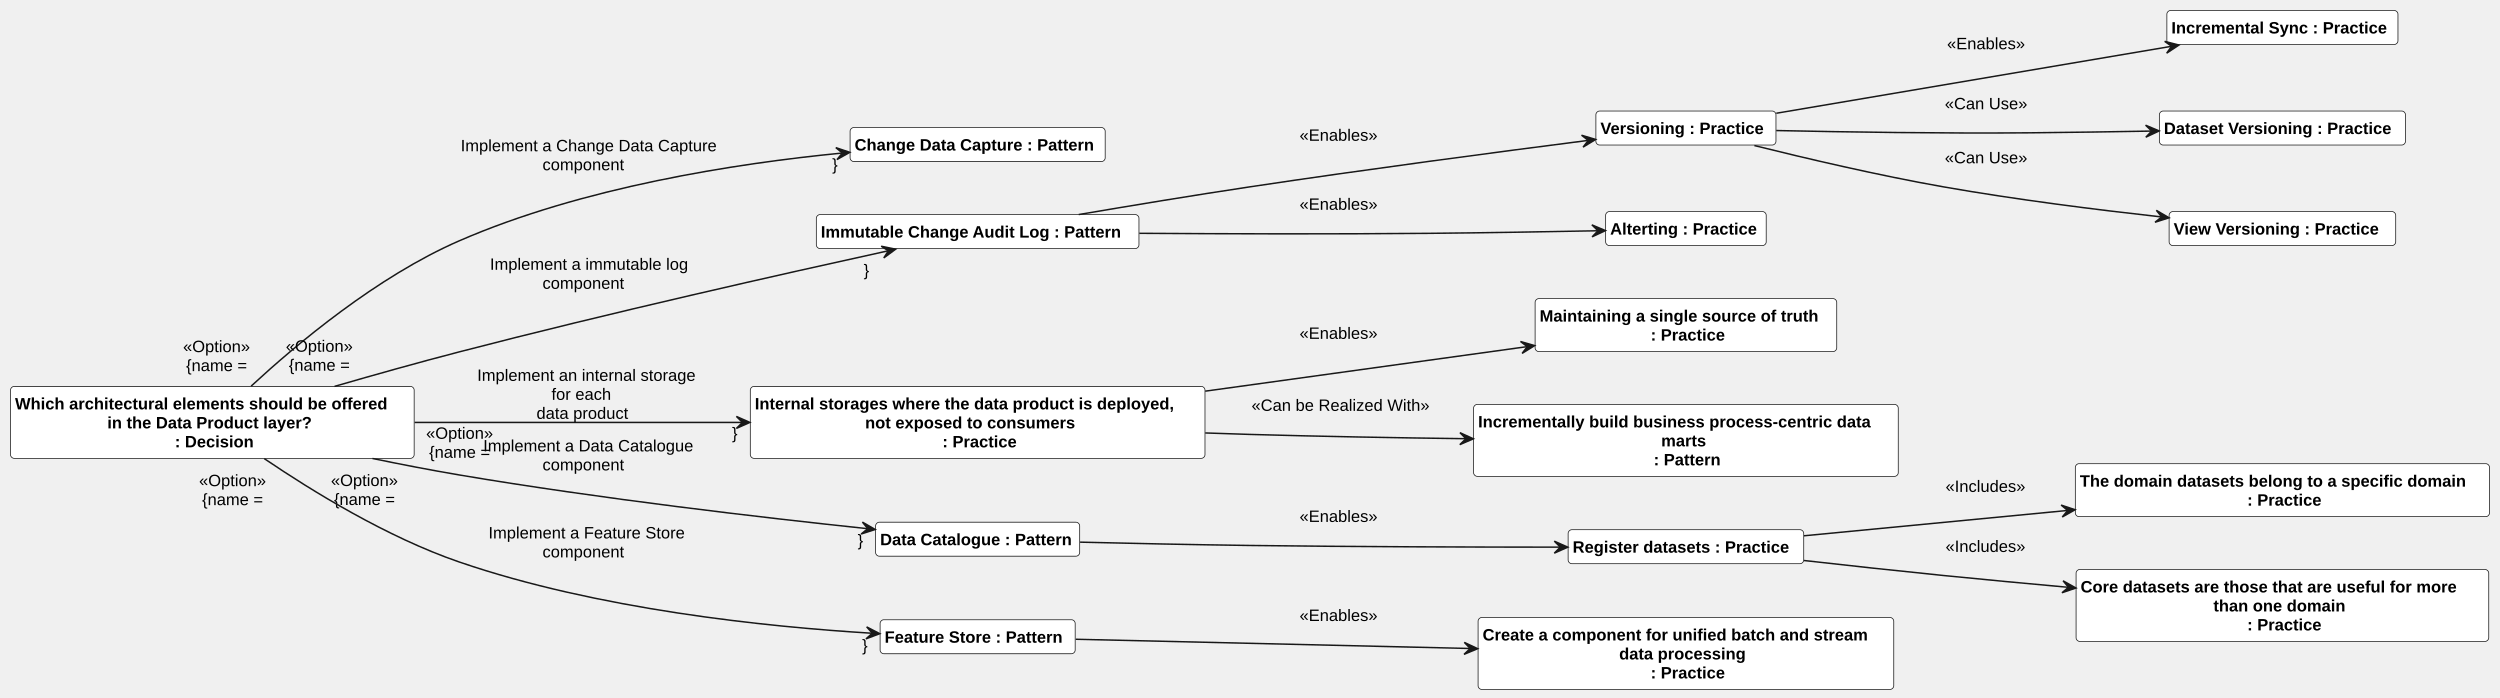
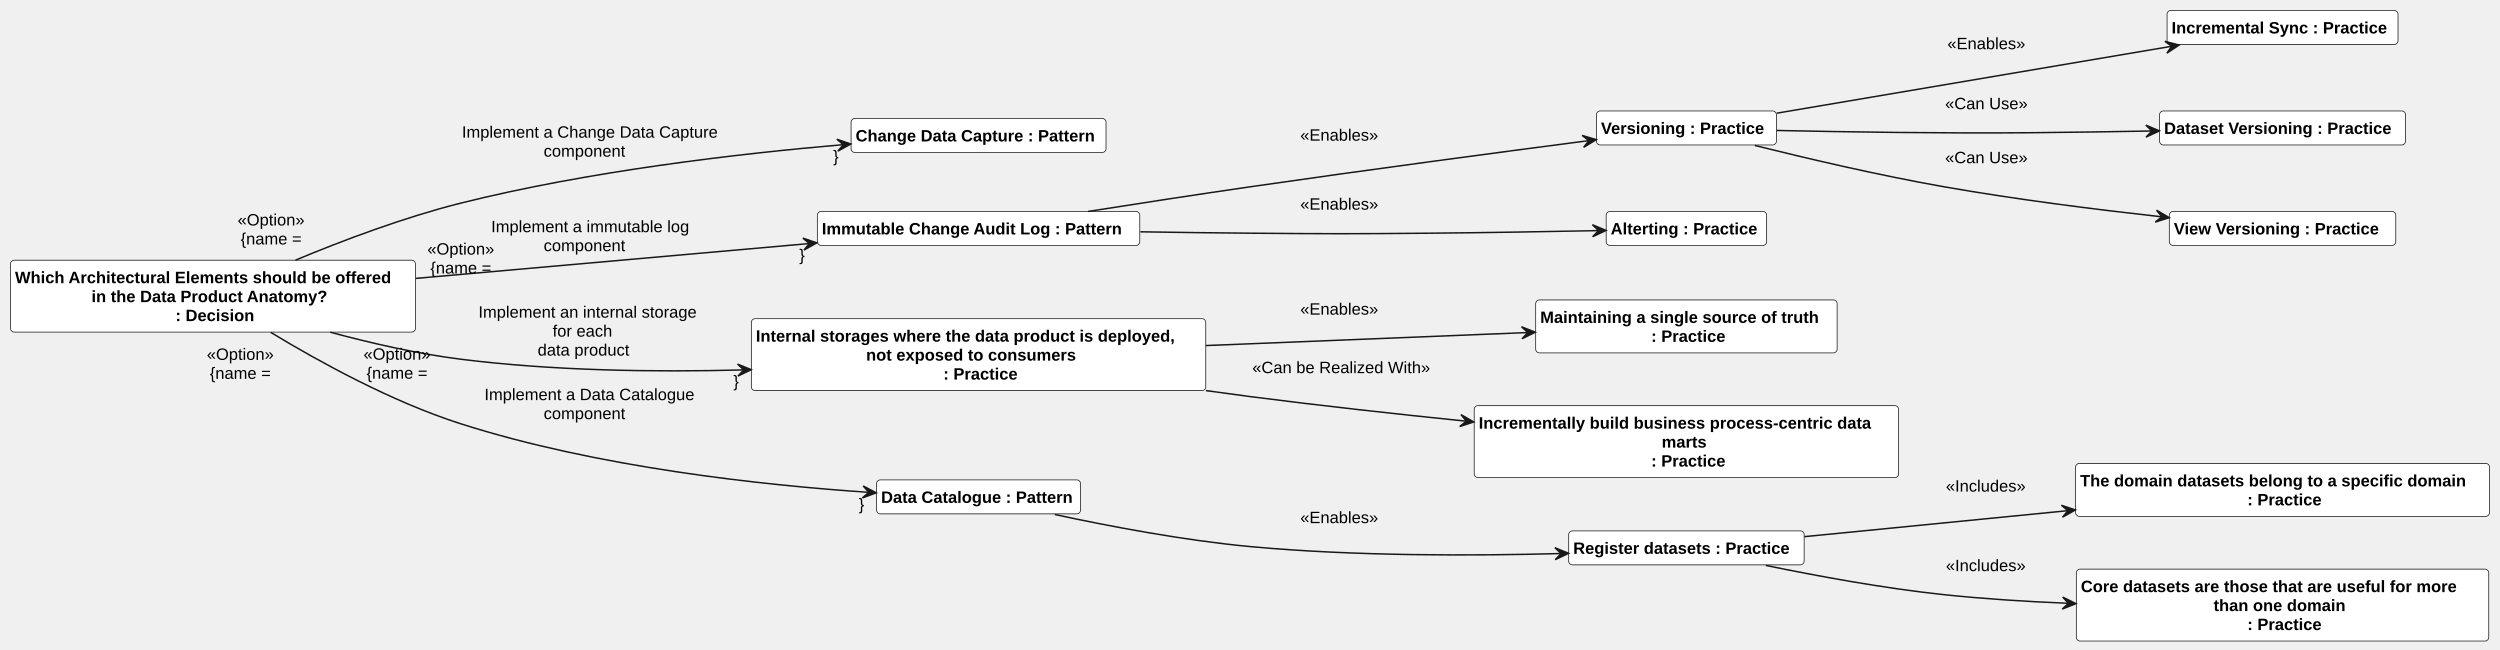
- <svg xmlns="http://www.w3.org/2000/svg" contentStyleType="text/css" height="465px" preserveAspectRatio="none" style="width:1666px;height:465px;background:#FFFFFF;" version="1.1" viewBox="0 0 1666 465" width="1666px" zoomAndPan="magnify">
+ <svg xmlns="http://www.w3.org/2000/svg" contentStyleType="text/css" height="433px" preserveAspectRatio="none" style="width:1667px;height:433px;background:#FFFFFF;" version="1.1" viewBox="0 0 1667 433" width="1667px" zoomAndPan="magnify">
  <defs />
  <g>
-     <g id="elem___1_Which_architectural_elements_should_be_offered_in_the_Data_Product_layer_">
-       <rect codeLine="9" fill="#FFFFFF" height="47.947" id="__1_Which_architectural_elements_should_be_offered_in_the_Data_Product_layer_" rx="2.5" ry="2.5" style="stroke:#181818;stroke-width:0.5;" width="269" x="7" y="257.5" />
-       <text fill="#000000" font-family="Arial" font-size="11" font-weight="bold" lengthAdjust="spacing" textLength="263" x="10" y="272.818">Which architectural elements should be offered</text>
-       <text fill="#000000" font-family="Arial" font-size="11" font-weight="bold" lengthAdjust="spacing" textLength="140" x="71.5" y="285.467">in the Data Product layer?</text>
-       <text fill="#000000" font-family="Arial" font-size="11" font-weight="bold" lengthAdjust="spacing" textLength="53" x="116.5" y="298.116">: Decision</text>
+     <g id="elem___1_Which_Architectural_Elements_should_be_offered_in_the_Data_Product_Anatomy_">
+       <rect codeLine="9" fill="#FFFFFF" height="47.947" id="__1_Which_Architectural_Elements_should_be_offered_in_the_Data_Product_Anatomy_" rx="2.5" ry="2.5" style="stroke:#181818;stroke-width:0.5;" width="270" x="7" y="173.5" />
+       <text fill="#000000" font-family="Arial" font-size="11" font-weight="bold" lengthAdjust="spacing" textLength="264" x="10" y="188.818">Which Architectural Elements should be offered</text>
+       <text fill="#000000" font-family="Arial" font-size="11" font-weight="bold" lengthAdjust="spacing" textLength="162" x="61" y="201.467">in the Data Product Anatomy?</text>
+       <text fill="#000000" font-family="Arial" font-size="11" font-weight="bold" lengthAdjust="spacing" textLength="53" x="117" y="214.116">: Decision</text>
    </g>
    <g id="elem___2_Change_Data_Capture">
-       <rect codeLine="10" fill="#FFFFFF" height="22.649" id="__2_Change_Data_Capture" rx="2.5" ry="2.5" style="stroke:#181818;stroke-width:0.5;" width="170" x="566.5" y="85" />
-       <text fill="#000000" font-family="Arial" font-size="11" font-weight="bold" lengthAdjust="spacing" textLength="164" x="569.5" y="100.318">Change Data Capture : Pattern</text>
+       <rect codeLine="10" fill="#FFFFFF" height="22.649" id="__2_Change_Data_Capture" rx="2.5" ry="2.5" style="stroke:#181818;stroke-width:0.5;" width="170" x="567.5" y="79" />
+       <text fill="#000000" font-family="Arial" font-size="11" font-weight="bold" lengthAdjust="spacing" textLength="164" x="570.5" y="94.318">Change Data Capture : Pattern</text>
    </g>
    <g id="elem___3_Immutable_Change_Audit_Log">
-       <rect codeLine="11" fill="#FFFFFF" height="22.649" id="__3_Immutable_Change_Audit_Log" rx="2.5" ry="2.5" style="stroke:#181818;stroke-width:0.5;" width="215" x="544" y="143" />
-       <text fill="#000000" font-family="Arial" font-size="11" font-weight="bold" lengthAdjust="spacing" textLength="209" x="547" y="158.318">Immutable Change Audit Log : Pattern</text>
+       <rect codeLine="11" fill="#FFFFFF" height="22.649" id="__3_Immutable_Change_Audit_Log" rx="2.5" ry="2.5" style="stroke:#181818;stroke-width:0.5;" width="215" x="545" y="141" />
+       <text fill="#000000" font-family="Arial" font-size="11" font-weight="bold" lengthAdjust="spacing" textLength="209" x="548" y="156.318">Immutable Change Audit Log : Pattern</text>
    </g>
    <g id="elem___4_Versioning">
-       <rect codeLine="12" fill="#FFFFFF" height="22.649" id="__4_Versioning" rx="2.5" ry="2.5" style="stroke:#181818;stroke-width:0.5;" width="120" x="1063.5" y="74" />
-       <text fill="#000000" font-family="Arial" font-size="11" font-weight="bold" lengthAdjust="spacing" textLength="114" x="1066.5" y="89.318">Versioning : Practice</text>
+       <rect codeLine="12" fill="#FFFFFF" height="22.649" id="__4_Versioning" rx="2.5" ry="2.5" style="stroke:#181818;stroke-width:0.5;" width="120" x="1064.5" y="74" />
+       <text fill="#000000" font-family="Arial" font-size="11" font-weight="bold" lengthAdjust="spacing" textLength="114" x="1067.5" y="89.318">Versioning : Practice</text>
    </g>
    <g id="elem___5_Incremental_Sync">
-       <rect codeLine="13" fill="#FFFFFF" height="22.649" id="__5_Incremental_Sync" rx="2.5" ry="2.5" style="stroke:#181818;stroke-width:0.5;" width="154" x="1444" y="7" />
-       <text fill="#000000" font-family="Arial" font-size="11" font-weight="bold" lengthAdjust="spacing" textLength="148" x="1447" y="22.318">Incremental Sync : Practice</text>
+       <rect codeLine="13" fill="#FFFFFF" height="22.649" id="__5_Incremental_Sync" rx="2.5" ry="2.5" style="stroke:#181818;stroke-width:0.5;" width="154" x="1445" y="7" />
+       <text fill="#000000" font-family="Arial" font-size="11" font-weight="bold" lengthAdjust="spacing" textLength="148" x="1448" y="22.318">Incremental Sync : Practice</text>
    </g>
    <g id="elem___6_Dataset_Versioning">
-       <rect codeLine="14" fill="#FFFFFF" height="22.649" id="__6_Dataset_Versioning" rx="2.5" ry="2.5" style="stroke:#181818;stroke-width:0.5;" width="164" x="1439" y="74" />
-       <text fill="#000000" font-family="Arial" font-size="11" font-weight="bold" lengthAdjust="spacing" textLength="158" x="1442" y="89.318">Dataset Versioning : Practice</text>
+       <rect codeLine="14" fill="#FFFFFF" height="22.649" id="__6_Dataset_Versioning" rx="2.5" ry="2.5" style="stroke:#181818;stroke-width:0.5;" width="164" x="1440" y="74" />
+       <text fill="#000000" font-family="Arial" font-size="11" font-weight="bold" lengthAdjust="spacing" textLength="158" x="1443" y="89.318">Dataset Versioning : Practice</text>
    </g>
    <g id="elem___7_View_Versioning">
-       <rect codeLine="15" fill="#FFFFFF" height="22.649" id="__7_View_Versioning" rx="2.5" ry="2.5" style="stroke:#181818;stroke-width:0.5;" width="151" x="1445.5" y="141" />
-       <text fill="#000000" font-family="Arial" font-size="11" font-weight="bold" lengthAdjust="spacing" textLength="145" x="1448.5" y="156.318">View Versioning : Practice</text>
+       <rect codeLine="15" fill="#FFFFFF" height="22.649" id="__7_View_Versioning" rx="2.5" ry="2.5" style="stroke:#181818;stroke-width:0.5;" width="151" x="1446.5" y="141" />
+       <text fill="#000000" font-family="Arial" font-size="11" font-weight="bold" lengthAdjust="spacing" textLength="145" x="1449.5" y="156.318">View Versioning : Practice</text>
    </g>
    <g id="elem___8_Alterting">
-       <rect codeLine="16" fill="#FFFFFF" height="22.649" id="__8_Alterting" rx="2.5" ry="2.5" style="stroke:#181818;stroke-width:0.5;" width="107" x="1070" y="141" />
-       <text fill="#000000" font-family="Arial" font-size="11" font-weight="bold" lengthAdjust="spacing" textLength="101" x="1073" y="156.318">Alterting : Practice</text>
+       <rect codeLine="16" fill="#FFFFFF" height="22.649" id="__8_Alterting" rx="2.5" ry="2.5" style="stroke:#181818;stroke-width:0.5;" width="107" x="1071" y="141" />
+       <text fill="#000000" font-family="Arial" font-size="11" font-weight="bold" lengthAdjust="spacing" textLength="101" x="1074" y="156.318">Alterting : Practice</text>
    </g>
    <g id="elem___9_Internal_storages_where_the_data_product_is_deployed__not_exposed_to_consumers">
-       <rect codeLine="17" fill="#FFFFFF" height="47.947" id="__9_Internal_storages_where_the_data_product_is_deployed__not_exposed_to_consumers" rx="2.5" ry="2.5" style="stroke:#181818;stroke-width:0.5;" width="303" x="500" y="257.5" />
-       <text fill="#000000" font-family="Arial" font-size="11" font-weight="bold" lengthAdjust="spacing" textLength="297" x="503" y="272.818">Internal storages where the data product is deployed,</text>
-       <text fill="#000000" font-family="Arial" font-size="11" font-weight="bold" lengthAdjust="spacing" textLength="150" x="576.5" y="285.467">not exposed to consumers</text>
-       <text fill="#000000" font-family="Arial" font-size="11" font-weight="bold" lengthAdjust="spacing" textLength="50" x="628" y="298.116">: Practice</text>
+       <rect codeLine="17" fill="#FFFFFF" height="47.947" id="__9_Internal_storages_where_the_data_product_is_deployed__not_exposed_to_consumers" rx="2.5" ry="2.5" style="stroke:#181818;stroke-width:0.5;" width="303" x="501" y="212.5" />
+       <text fill="#000000" font-family="Arial" font-size="11" font-weight="bold" lengthAdjust="spacing" textLength="297" x="504" y="227.818">Internal storages where the data product is deployed,</text>
+       <text fill="#000000" font-family="Arial" font-size="11" font-weight="bold" lengthAdjust="spacing" textLength="150" x="577.5" y="240.467">not exposed to consumers</text>
+       <text fill="#000000" font-family="Arial" font-size="11" font-weight="bold" lengthAdjust="spacing" textLength="50" x="629" y="253.116">: Practice</text>
    </g>
    <g id="elem___10_Maintaining_a_single_source_of_truth">
-       <rect codeLine="18" fill="#FFFFFF" height="35.298" id="__10_Maintaining_a_single_source_of_truth" rx="2.5" ry="2.5" style="stroke:#181818;stroke-width:0.5;" width="201" x="1023" y="199" />
-       <text fill="#000000" font-family="Arial" font-size="11" font-weight="bold" lengthAdjust="spacing" textLength="195" x="1026" y="214.318">Maintaining a single source of truth</text>
-       <text fill="#000000" font-family="Arial" font-size="11" font-weight="bold" lengthAdjust="spacing" textLength="50" x="1100" y="226.967">: Practice</text>
+       <rect codeLine="18" fill="#FFFFFF" height="35.298" id="__10_Maintaining_a_single_source_of_truth" rx="2.5" ry="2.5" style="stroke:#181818;stroke-width:0.5;" width="201" x="1024" y="200" />
+       <text fill="#000000" font-family="Arial" font-size="11" font-weight="bold" lengthAdjust="spacing" textLength="195" x="1027" y="215.318">Maintaining a single source of truth</text>
+       <text fill="#000000" font-family="Arial" font-size="11" font-weight="bold" lengthAdjust="spacing" textLength="50" x="1101" y="227.967">: Practice</text>
    </g>
    <g id="elem___11_Incrementally_build_business_process_centric_data_marts">
-       <rect codeLine="19" fill="#FFFFFF" height="47.947" id="__11_Incrementally_build_business_process_centric_data_marts" rx="2.5" ry="2.5" style="stroke:#181818;stroke-width:0.5;" width="283" x="982" y="269.5" />
-       <text fill="#000000" font-family="Arial" font-size="11" font-weight="bold" lengthAdjust="spacing" textLength="277" x="985" y="284.818">Incrementally build business process-centric data</text>
-       <text fill="#000000" font-family="Arial" font-size="11" font-weight="bold" lengthAdjust="spacing" textLength="33" x="1107" y="297.467">marts</text>
-       <text fill="#000000" font-family="Arial" font-size="11" font-weight="bold" lengthAdjust="spacing" textLength="46" x="1102" y="310.116">: Pattern</text>
+       <rect codeLine="19" fill="#FFFFFF" height="47.947" id="__11_Incrementally_build_business_process_centric_data_marts" rx="2.5" ry="2.5" style="stroke:#181818;stroke-width:0.5;" width="283" x="983" y="270.5" />
+       <text fill="#000000" font-family="Arial" font-size="11" font-weight="bold" lengthAdjust="spacing" textLength="277" x="986" y="285.818">Incrementally build business process-centric data</text>
+       <text fill="#000000" font-family="Arial" font-size="11" font-weight="bold" lengthAdjust="spacing" textLength="33" x="1108" y="298.467">marts</text>
+       <text fill="#000000" font-family="Arial" font-size="11" font-weight="bold" lengthAdjust="spacing" textLength="50" x="1101" y="311.116">: Practice</text>
    </g>
    <g id="elem___12_Data_Catalogue">
-       <rect codeLine="20" fill="#FFFFFF" height="22.649" id="__12_Data_Catalogue" rx="2.5" ry="2.5" style="stroke:#181818;stroke-width:0.5;" width="136" x="583.5" y="348" />
-       <text fill="#000000" font-family="Arial" font-size="11" font-weight="bold" lengthAdjust="spacing" textLength="130" x="586.5" y="363.318">Data Catalogue : Pattern</text>
+       <rect codeLine="20" fill="#FFFFFF" height="22.649" id="__12_Data_Catalogue" rx="2.5" ry="2.5" style="stroke:#181818;stroke-width:0.5;" width="136" x="584.5" y="320" />
+       <text fill="#000000" font-family="Arial" font-size="11" font-weight="bold" lengthAdjust="spacing" textLength="130" x="587.5" y="335.318">Data Catalogue : Pattern</text>
    </g>
    <g id="elem___13_Register_datasets">
-       <rect codeLine="21" fill="#FFFFFF" height="22.649" id="__13_Register_datasets" rx="2.5" ry="2.5" style="stroke:#181818;stroke-width:0.5;" width="157" x="1045" y="353" />
-       <text fill="#000000" font-family="Arial" font-size="11" font-weight="bold" lengthAdjust="spacing" textLength="151" x="1048" y="368.318">Register datasets : Practice</text>
+       <rect codeLine="21" fill="#FFFFFF" height="22.649" id="__13_Register_datasets" rx="2.5" ry="2.5" style="stroke:#181818;stroke-width:0.5;" width="157" x="1046" y="354" />
+       <text fill="#000000" font-family="Arial" font-size="11" font-weight="bold" lengthAdjust="spacing" textLength="151" x="1049" y="369.318">Register datasets : Practice</text>
    </g>
    <g id="elem___14_The_domain_datasets_belong_to_a_specific_domain">
-       <rect codeLine="22" fill="#FFFFFF" height="35.298" id="__14_The_domain_datasets_belong_to_a_specific_domain" rx="2.5" ry="2.5" style="stroke:#181818;stroke-width:0.5;" width="276" x="1383" y="309" />
-       <text fill="#000000" font-family="Arial" font-size="11" font-weight="bold" lengthAdjust="spacing" textLength="270" x="1386" y="324.318">The domain datasets belong to a specific domain</text>
-       <text fill="#000000" font-family="Arial" font-size="11" font-weight="bold" lengthAdjust="spacing" textLength="50" x="1497.5" y="336.967">: Practice</text>
+       <rect codeLine="22" fill="#FFFFFF" height="35.298" id="__14_The_domain_datasets_belong_to_a_specific_domain" rx="2.5" ry="2.5" style="stroke:#181818;stroke-width:0.5;" width="276" x="1384" y="309" />
+       <text fill="#000000" font-family="Arial" font-size="11" font-weight="bold" lengthAdjust="spacing" textLength="270" x="1387" y="324.318">The domain datasets belong to a specific domain</text>
+       <text fill="#000000" font-family="Arial" font-size="11" font-weight="bold" lengthAdjust="spacing" textLength="50" x="1498.5" y="336.967">: Practice</text>
    </g>
    <g id="elem___15_Core_datasets_are_those_that_are_useful_for_more_than_one_domain">
-       <rect codeLine="23" fill="#FFFFFF" height="47.947" id="__15_Core_datasets_are_those_that_are_useful_for_more_than_one_domain" rx="2.5" ry="2.5" style="stroke:#181818;stroke-width:0.5;" width="275" x="1383.5" y="379.5" />
-       <text fill="#000000" font-family="Arial" font-size="11" font-weight="bold" lengthAdjust="spacing" textLength="269" x="1386.5" y="394.818">Core datasets are those that are useful for more</text>
-       <text fill="#000000" font-family="Arial" font-size="11" font-weight="bold" lengthAdjust="spacing" textLength="92" x="1475" y="407.467">than one domain</text>
-       <text fill="#000000" font-family="Arial" font-size="11" font-weight="bold" lengthAdjust="spacing" textLength="50" x="1497.5" y="420.116">: Practice</text>
+       <rect codeLine="23" fill="#FFFFFF" height="47.947" id="__15_Core_datasets_are_those_that_are_useful_for_more_than_one_domain" rx="2.5" ry="2.5" style="stroke:#181818;stroke-width:0.5;" width="275" x="1384.5" y="379.5" />
+       <text fill="#000000" font-family="Arial" font-size="11" font-weight="bold" lengthAdjust="spacing" textLength="269" x="1387.5" y="394.818">Core datasets are those that are useful for more</text>
+       <text fill="#000000" font-family="Arial" font-size="11" font-weight="bold" lengthAdjust="spacing" textLength="92" x="1476" y="407.467">than one domain</text>
+       <text fill="#000000" font-family="Arial" font-size="11" font-weight="bold" lengthAdjust="spacing" textLength="50" x="1498.5" y="420.116">: Practice</text>
    </g>
-     <g id="elem___16_Feature_Store">
-       <rect codeLine="24" fill="#FFFFFF" height="22.649" id="__16_Feature_Store" rx="2.5" ry="2.5" style="stroke:#181818;stroke-width:0.5;" width="130" x="586.5" y="413" />
-       <text fill="#000000" font-family="Arial" font-size="11" font-weight="bold" lengthAdjust="spacing" textLength="124" x="589.5" y="428.318">Feature Store : Pattern</text>
+     <g id="link___1_Which_Architectural_Elements_should_be_offered_in_the_Data_Product_Anatomy____2_Change_Data_Capture">
+       <path codeLine="24" d="M197.03,173.45 C228.53,160.35 269.36,144.94 307,135.5 C392.27,114.12 492.12,102.5 562.3,96.45 " fill="none" id="__1_Which_Architectural_Elements_should_be_offered_in_the_Data_Product_Anatomy_-to-__2_Change_Data_Capture" style="stroke:#181818;stroke-width:1.0;" />
+       <polygon fill="#181818" points="567.3,96.03,557.99,92.816,562.318,96.458,558.676,100.786,567.3,96.03" style="stroke:#181818;stroke-width:1.0;" />
+       <text fill="#000000" font-family="Arial" font-size="11" lengthAdjust="spacing" textLength="162" x="308" y="91.818">Implement a Change Data Capture</text>
+       <text fill="#000000" font-family="Arial" font-size="11" lengthAdjust="spacing" textLength="53" x="362.5" y="104.467">component</text>
+       <text fill="#000000" font-family="Arial" font-size="11" lengthAdjust="spacing" textLength="43" x="158.437" y="150.356">«Option»</text>
+       <text fill="#000000" font-family="Arial" font-size="11" lengthAdjust="spacing" textLength="39" x="160.437" y="163.005">{name =</text>
+       <text fill="#000000" font-family="Arial" font-size="11" lengthAdjust="spacing" textLength="4" x="555.534" y="107.983">}</text>
+       <text fill="#000000" font-family="Arial" font-size="11" lengthAdjust="spacing" textLength="3" x="556.034" y="120.632"> </text>
    </g>
-     <g id="elem___17_Create_a_component_for_unified_batch_and_stream_data_processing">
-       <rect codeLine="25" fill="#FFFFFF" height="47.947" id="__17_Create_a_component_for_unified_batch_and_stream_data_processing" rx="2.5" ry="2.5" style="stroke:#181818;stroke-width:0.5;" width="277" x="985" y="411.5" />
-       <text fill="#000000" font-family="Arial" font-size="11" font-weight="bold" lengthAdjust="spacing" textLength="271" x="988" y="426.818">Create a component for unified batch and stream</text>
-       <text fill="#000000" font-family="Arial" font-size="11" font-weight="bold" lengthAdjust="spacing" textLength="89" x="1079" y="439.467">data processing</text>
-       <text fill="#000000" font-family="Arial" font-size="11" font-weight="bold" lengthAdjust="spacing" textLength="50" x="1100" y="452.116">: Practice</text>
+     <g id="link___1_Which_Architectural_Elements_should_be_offered_in_the_Data_Product_Anatomy____3_Immutable_Change_Audit_Log">
+       <path codeLine="25" d="M277.27,185.62 C359.04,178.38 462.29,169.24 539.62,162.4 " fill="none" id="__1_Which_Architectural_Elements_should_be_offered_in_the_Data_Product_Anatomy_-to-__3_Immutable_Change_Audit_Log" style="stroke:#181818;stroke-width:1.0;" />
+       <polygon fill="#181818" points="544.67,161.95,535.351,158.762,539.69,162.392,536.059,166.731,544.67,161.95" style="stroke:#181818;stroke-width:1.0;" />
+       <text fill="#000000" font-family="Arial" font-size="11" lengthAdjust="spacing" textLength="123" x="327.5" y="154.818">Implement a immutable log</text>
+       <text fill="#000000" font-family="Arial" font-size="11" lengthAdjust="spacing" textLength="53" x="362.5" y="167.467">component</text>
+       <text fill="#000000" font-family="Arial" font-size="11" lengthAdjust="spacing" textLength="43" x="284.936" y="169.766">«Option»</text>
+       <text fill="#000000" font-family="Arial" font-size="11" lengthAdjust="spacing" textLength="39" x="286.936" y="182.414">{name =</text>
+       <text fill="#000000" font-family="Arial" font-size="11" lengthAdjust="spacing" textLength="4" x="532.948" y="173.834">}</text>
+       <text fill="#000000" font-family="Arial" font-size="11" lengthAdjust="spacing" textLength="3" x="533.448" y="186.483"> </text>
    </g>
-     <g id="link___1_Which_architectural_elements_should_be_offered_in_the_Data_Product_layer____2_Change_Data_Capture">
-       <path codeLine="26" d="M167.35,257.32 C197.55,229.42 251.28,184.31 306,160.5 C388.12,124.77 489.72,108.97 561.23,101.99 " fill="none" id="__1_Which_architectural_elements_should_be_offered_in_the_Data_Product_layer_-to-__2_Change_Data_Capture" style="stroke:#181818;stroke-width:1.0;" />
-       <polygon fill="#181818" points="566.33,101.51,556.993,98.377,561.352,101.982,557.748,106.342,566.33,101.51" style="stroke:#181818;stroke-width:1.0;" />
-       <text fill="#000000" font-family="Arial" font-size="11" lengthAdjust="spacing" textLength="162" x="307" y="100.818">Implement a Change Data Capture</text>
-       <text fill="#000000" font-family="Arial" font-size="11" lengthAdjust="spacing" textLength="53" x="361.5" y="113.467">component</text>
-       <text fill="#000000" font-family="Arial" font-size="11" lengthAdjust="spacing" textLength="43" x="121.973" y="234.653">«Option»</text>
-       <text fill="#000000" font-family="Arial" font-size="11" lengthAdjust="spacing" textLength="39" x="123.973" y="247.301">{name =</text>
-       <text fill="#000000" font-family="Arial" font-size="11" lengthAdjust="spacing" textLength="4" x="554.566" y="113.416">}</text>
-       <text fill="#000000" font-family="Arial" font-size="11" lengthAdjust="spacing" textLength="3" x="555.066" y="126.065"> </text>
+     <g id="link___1_Which_Architectural_Elements_should_be_offered_in_the_Data_Product_Anatomy____9_Internal_storages_where_the_data_product_is_deployed__not_exposed_to_consumers">
+       <path codeLine="26" d="M220.23,221.52 C247.38,228.83 278.28,235.88 307,239.5 C368.35,247.23 436.33,248.23 495.58,246.67 " fill="none" id="__1_Which_Architectural_Elements_should_be_offered_in_the_Data_Product_Anatomy_-to-__9_Internal_storages_where_the_data_product_is_deployed__not_exposed_to_consumers" style="stroke:#181818;stroke-width:1.0;" />
+       <polygon fill="#181818" points="500.92,246.52,491.809,242.779,495.922,246.663,492.038,250.775,500.92,246.52" style="stroke:#181818;stroke-width:1.0;" />
+       <text fill="#000000" font-family="Arial" font-size="11" lengthAdjust="spacing" textLength="140" x="319" y="211.818">Implement an internal storage</text>
+       <text fill="#000000" font-family="Arial" font-size="11" lengthAdjust="spacing" textLength="41" x="368.5" y="224.467">for each</text>
+       <text fill="#000000" font-family="Arial" font-size="11" lengthAdjust="spacing" textLength="61" x="358.5" y="237.116">data product</text>
+       <text fill="#000000" font-family="Arial" font-size="11" lengthAdjust="spacing" textLength="43" x="242.374" y="239.865">«Option»</text>
+       <text fill="#000000" font-family="Arial" font-size="11" lengthAdjust="spacing" textLength="39" x="244.374" y="252.514">{name =</text>
+       <text fill="#000000" font-family="Arial" font-size="11" lengthAdjust="spacing" textLength="4" x="489.001" y="258.008">}</text>
+       <text fill="#000000" font-family="Arial" font-size="11" lengthAdjust="spacing" textLength="3" x="489.501" y="270.657"> </text>
    </g>
-     <g id="link___1_Which_architectural_elements_should_be_offered_in_the_Data_Product_layer____3_Immutable_Change_Audit_Log">
-       <path codeLine="27" d="M222.94,257.48 C249.33,249.84 278.84,241.55 306,234.5 C405.77,208.59 522.83,182.26 591.61,167.2 " fill="none" id="__1_Which_architectural_elements_should_be_offered_in_the_Data_Product_layer_-to-__3_Immutable_Change_Audit_Log" style="stroke:#181818;stroke-width:1.0;" />
-       <polygon fill="#181818" points="596.88,166.05,587.232,164.071,591.996,167.121,588.946,171.885,596.88,166.05" style="stroke:#181818;stroke-width:1.0;" />
-       <text fill="#000000" font-family="Arial" font-size="11" lengthAdjust="spacing" textLength="123" x="326.5" y="179.818">Implement a immutable log</text>
-       <text fill="#000000" font-family="Arial" font-size="11" lengthAdjust="spacing" textLength="53" x="361.5" y="192.467">component</text>
-       <text fill="#000000" font-family="Arial" font-size="11" lengthAdjust="spacing" textLength="43" x="190.454" y="234.393">«Option»</text>
-       <text fill="#000000" font-family="Arial" font-size="11" lengthAdjust="spacing" textLength="39" x="192.454" y="247.042">{name =</text>
-       <text fill="#000000" font-family="Arial" font-size="11" lengthAdjust="spacing" textLength="4" x="575.54" y="183.833">}</text>
-       <text fill="#000000" font-family="Arial" font-size="11" lengthAdjust="spacing" textLength="3" x="576.04" y="196.482"> </text>
-     </g>
-     <g id="link___1_Which_architectural_elements_should_be_offered_in_the_Data_Product_layer____9_Internal_storages_where_the_data_product_is_deployed__not_exposed_to_consumers">
-       <path codeLine="28" d="M276.3,281.5 C343.33,281.5 424.88,281.5 494.72,281.5 " fill="none" id="__1_Which_architectural_elements_should_be_offered_in_the_Data_Product_layer_-to-__9_Internal_storages_where_the_data_product_is_deployed__not_exposed_to_consumers" style="stroke:#181818;stroke-width:1.0;" />
-       <polygon fill="#181818" points="499.73,281.5,490.73,277.5,494.73,281.5,490.73,285.5,499.73,281.5" style="stroke:#181818;stroke-width:1.0;" />
-       <text fill="#000000" font-family="Arial" font-size="11" lengthAdjust="spacing" textLength="140" x="318" y="253.818">Implement an internal storage</text>
-       <text fill="#000000" font-family="Arial" font-size="11" lengthAdjust="spacing" textLength="41" x="367.5" y="266.467">for each</text>
-       <text fill="#000000" font-family="Arial" font-size="11" lengthAdjust="spacing" textLength="61" x="357.5" y="279.116">data product</text>
-       <text fill="#000000" font-family="Arial" font-size="11" lengthAdjust="spacing" textLength="43" x="283.943" y="292.432">«Option»</text>
-       <text fill="#000000" font-family="Arial" font-size="11" lengthAdjust="spacing" textLength="39" x="285.943" y="305.081">{name =</text>
-       <text fill="#000000" font-family="Arial" font-size="11" lengthAdjust="spacing" textLength="4" x="487.801" y="292.471">}</text>
-       <text fill="#000000" font-family="Arial" font-size="11" lengthAdjust="spacing" textLength="3" x="488.301" y="305.12"> </text>
-     </g>
-     <g id="link___1_Which_architectural_elements_should_be_offered_in_the_Data_Product_layer____12_Data_Catalogue">
-       <path codeLine="29" d="M248.22,305.53 C267.4,309.49 287.25,313.33 306,316.5 C399.4,332.29 507.95,344.9 577.86,352.28 " fill="none" id="__1_Which_architectural_elements_should_be_offered_in_the_Data_Product_layer_-to-__12_Data_Catalogue" style="stroke:#181818;stroke-width:1.0;" />
-       <polygon fill="#181818" points="583.24,352.85,574.713,347.921,578.268,352.321,573.867,355.876,583.24,352.85" style="stroke:#181818;stroke-width:1.0;" />
-       <text fill="#000000" font-family="Arial" font-size="11" lengthAdjust="spacing" textLength="132" x="322" y="300.818">Implement a Data Catalogue</text>
-       <text fill="#000000" font-family="Arial" font-size="11" lengthAdjust="spacing" textLength="53" x="361.5" y="313.467">component</text>
-       <text fill="#000000" font-family="Arial" font-size="11" lengthAdjust="spacing" textLength="43" x="220.534" y="323.877">«Option»</text>
-       <text fill="#000000" font-family="Arial" font-size="11" lengthAdjust="spacing" textLength="39" x="222.534" y="336.526">{name =</text>
-       <text fill="#000000" font-family="Arial" font-size="11" lengthAdjust="spacing" textLength="4" x="571.555" y="363.843">}</text>
-       <text fill="#000000" font-family="Arial" font-size="11" lengthAdjust="spacing" textLength="3" x="572.055" y="376.492"> </text>
-     </g>
-     <g id="link___1_Which_architectural_elements_should_be_offered_in_the_Data_Product_layer____16_Feature_Store">
-       <path codeLine="30" d="M176.1,305.62 C207.96,327.24 257.97,358.01 306,374.5 C397.97,406.07 510.41,417.71 581.26,422 " fill="none" id="__1_Which_architectural_elements_should_be_offered_in_the_Data_Product_layer_-to-__16_Feature_Store" style="stroke:#181818;stroke-width:1.0;" />
-       <polygon fill="#181818" points="586.29,422.29,577.547,417.757,581.299,421.99,577.066,425.742,586.29,422.29" style="stroke:#181818;stroke-width:1.0;" />
-       <text fill="#000000" font-family="Arial" font-size="11" lengthAdjust="spacing" textLength="125" x="325.5" y="358.818">Implement a Feature Store</text>
-       <text fill="#000000" font-family="Arial" font-size="11" lengthAdjust="spacing" textLength="53" x="361.5" y="371.467">component</text>
-       <text fill="#000000" font-family="Arial" font-size="11" lengthAdjust="spacing" textLength="43" x="132.637" y="323.987">«Option»</text>
-       <text fill="#000000" font-family="Arial" font-size="11" lengthAdjust="spacing" textLength="39" x="134.637" y="336.636">{name =</text>
-       <text fill="#000000" font-family="Arial" font-size="11" lengthAdjust="spacing" textLength="4" x="574.519" y="433.835">}</text>
-       <text fill="#000000" font-family="Arial" font-size="11" lengthAdjust="spacing" textLength="3" x="575.019" y="446.484"> </text>
+     <g id="link___1_Which_Architectural_Elements_should_be_offered_in_the_Data_Product_Anatomy____12_Data_Catalogue">
+       <path codeLine="27" d="M180.5,221.61 C212.75,241.18 261.19,267.84 307,282.5 C398.16,311.68 508.45,323.51 579.26,328.29 " fill="none" id="__1_Which_Architectural_Elements_should_be_offered_in_the_Data_Product_Anatomy_-to-__12_Data_Catalogue" style="stroke:#181818;stroke-width:1.0;" />
+       <polygon fill="#181818" points="584.29,328.62,575.572,324.038,579.301,328.292,575.047,332.021,584.29,328.62" style="stroke:#181818;stroke-width:1.0;" />
+       <text fill="#000000" font-family="Arial" font-size="11" lengthAdjust="spacing" textLength="132" x="323" y="266.818">Implement a Data Catalogue</text>
+       <text fill="#000000" font-family="Arial" font-size="11" lengthAdjust="spacing" textLength="53" x="362.5" y="279.467">component</text>
+       <text fill="#000000" font-family="Arial" font-size="11" lengthAdjust="spacing" textLength="43" x="137.891" y="239.975">«Option»</text>
+       <text fill="#000000" font-family="Arial" font-size="11" lengthAdjust="spacing" textLength="39" x="139.891" y="252.624">{name =</text>
+       <text fill="#000000" font-family="Arial" font-size="11" lengthAdjust="spacing" textLength="4" x="572.611" y="340.026">}</text>
+       <text fill="#000000" font-family="Arial" font-size="11" lengthAdjust="spacing" textLength="3" x="573.111" y="352.675"> </text>
    </g>
    <g id="link___3_Immutable_Change_Audit_Log___4_Versioning">
-       <path codeLine="31" d="M718.86,142.97 C752.94,137.17 795.15,130.19 833,124.5 C910.28,112.88 999.42,101.11 1058.14,93.59 " fill="none" id="__3_Immutable_Change_Audit_Log-to-__4_Versioning" style="stroke:#181818;stroke-width:1.0;" />
-       <polygon fill="#181818" points="1063.37,92.92,1053.93,90.111,1058.411,93.563,1054.959,98.044,1063.37,92.92" style="stroke:#181818;stroke-width:1.0;" />
-       <text fill="#000000" font-family="Arial" font-size="11" lengthAdjust="spacing" textLength="50" x="866" y="93.818">«Enables»</text>
-       <text fill="#000000" font-family="Arial" font-size="11" lengthAdjust="spacing" textLength="3" x="891" y="106.467"> </text>
+       <path codeLine="28" d="M725.47,141 C758.52,135.8 798.22,129.68 834,124.5 C911.34,113.29 1000.47,101.45 1059.17,93.79 " fill="none" id="__3_Immutable_Change_Audit_Log-to-__4_Versioning" style="stroke:#181818;stroke-width:1.0;" />
+       <polygon fill="#181818" points="1064.4,93.11,1054.96,90.301,1059.441,93.753,1055.989,98.234,1064.4,93.11" style="stroke:#181818;stroke-width:1.0;" />
+       <text fill="#000000" font-family="Arial" font-size="11" lengthAdjust="spacing" textLength="50" x="867" y="93.818">«Enables»</text>
+       <text fill="#000000" font-family="Arial" font-size="11" lengthAdjust="spacing" textLength="3" x="892" y="106.467"> </text>
    </g>
    <g id="link___3_Immutable_Change_Audit_Log___8_Alterting">
-       <path codeLine="32" d="M759.23,155.48 C816.41,155.85 888.05,156.06 952,155.5 C989.51,155.17 1031.67,154.43 1064.67,153.77 " fill="none" id="__3_Immutable_Change_Audit_Log-to-__8_Alterting" style="stroke:#181818;stroke-width:1.0;" />
-       <polygon fill="#181818" points="1069.89,153.66,1060.812,149.841,1064.891,153.76,1060.972,157.839,1069.89,153.66" style="stroke:#181818;stroke-width:1.0;" />
-       <text fill="#000000" font-family="Arial" font-size="11" lengthAdjust="spacing" textLength="50" x="866" y="139.818">«Enables»</text>
-       <text fill="#000000" font-family="Arial" font-size="11" lengthAdjust="spacing" textLength="3" x="891" y="152.467"> </text>
+       <path codeLine="29" d="M760.39,154.57 C784.6,154.96 810.18,155.3 834,155.5 C886.89,155.94 900.11,155.97 953,155.5 C990.51,155.17 1032.67,154.43 1065.67,153.77 " fill="none" id="__3_Immutable_Change_Audit_Log-to-__8_Alterting" style="stroke:#181818;stroke-width:1.0;" />
+       <polygon fill="#181818" points="1070.89,153.66,1061.812,149.841,1065.891,153.76,1061.972,157.839,1070.89,153.66" style="stroke:#181818;stroke-width:1.0;" />
+       <text fill="#000000" font-family="Arial" font-size="11" lengthAdjust="spacing" textLength="50" x="867" y="139.818">«Enables»</text>
+       <text fill="#000000" font-family="Arial" font-size="11" lengthAdjust="spacing" textLength="3" x="892" y="152.467"> </text>
    </g>
    <g id="link___4_Versioning___5_Incremental_Sync">
-       <path codeLine="33" d="M1183.71,75.47 C1254.03,63.56 1371.33,43.69 1447.15,30.84 " fill="none" id="__4_Versioning-to-__5_Incremental_Sync" style="stroke:#181818;stroke-width:1.0;" />
-       <polygon fill="#181818" points="1452.08,30.01,1442.541,27.558,1447.149,30.839,1443.868,35.447,1452.08,30.01" style="stroke:#181818;stroke-width:1.0;" />
-       <text fill="#000000" font-family="Arial" font-size="11" lengthAdjust="spacing" textLength="50" x="1297.5" y="32.818">«Enables»</text>
-       <text fill="#000000" font-family="Arial" font-size="11" lengthAdjust="spacing" textLength="3" x="1322.5" y="45.467"> </text>
+       <path codeLine="30" d="M1184.71,75.47 C1255.03,63.56 1372.33,43.69 1448.15,30.84 " fill="none" id="__4_Versioning-to-__5_Incremental_Sync" style="stroke:#181818;stroke-width:1.0;" />
+       <polygon fill="#181818" points="1453.08,30.01,1443.541,27.558,1448.149,30.839,1444.868,35.447,1453.08,30.01" style="stroke:#181818;stroke-width:1.0;" />
+       <text fill="#000000" font-family="Arial" font-size="11" lengthAdjust="spacing" textLength="50" x="1298.5" y="32.818">«Enables»</text>
+       <text fill="#000000" font-family="Arial" font-size="11" lengthAdjust="spacing" textLength="3" x="1323.5" y="45.467"> </text>
    </g>
    <g id="link___4_Versioning___6_Dataset_Versioning">
-       <path codeLine="34" d="M1183.68,86.99 C1229.81,87.99 1295.48,89.02 1353,88.5 C1379.23,88.26 1407.78,87.82 1433.73,87.35 " fill="none" id="__4_Versioning-to-__6_Dataset_Versioning" style="stroke:#181818;stroke-width:1.0;" />
-       <polygon fill="#181818" points="1438.89,87.25,1429.812,83.431,1433.891,87.35,1429.972,91.429,1438.89,87.25" style="stroke:#181818;stroke-width:1.0;" />
-       <text fill="#000000" font-family="Arial" font-size="11" lengthAdjust="spacing" textLength="53" x="1296" y="72.818">«Can Use»</text>
-       <text fill="#000000" font-family="Arial" font-size="11" lengthAdjust="spacing" textLength="3" x="1322.5" y="85.467"> </text>
+       <path codeLine="31" d="M1184.68,86.99 C1230.81,87.99 1296.48,89.02 1354,88.5 C1380.23,88.26 1408.78,87.82 1434.73,87.35 " fill="none" id="__4_Versioning-to-__6_Dataset_Versioning" style="stroke:#181818;stroke-width:1.0;" />
+       <polygon fill="#181818" points="1439.89,87.25,1430.812,83.431,1434.891,87.35,1430.972,91.429,1439.89,87.25" style="stroke:#181818;stroke-width:1.0;" />
+       <text fill="#000000" font-family="Arial" font-size="11" lengthAdjust="spacing" textLength="53" x="1297" y="72.818">«Can Use»</text>
+       <text fill="#000000" font-family="Arial" font-size="11" lengthAdjust="spacing" textLength="3" x="1323.5" y="85.467"> </text>
    </g>
    <g id="link___4_Versioning___7_View_Versioning">
-       <path codeLine="35" d="M1169.12,97.01 C1203.37,105.52 1251.94,116.92 1295,124.5 C1342.96,132.95 1397.12,139.77 1440.28,144.56 " fill="none" id="__4_Versioning-to-__7_View_Versioning" style="stroke:#181818;stroke-width:1.0;" />
-       <polygon fill="#181818" points="1445.49,145.14,1436.992,140.162,1440.521,144.583,1436.101,148.113,1445.49,145.14" style="stroke:#181818;stroke-width:1.0;" />
-       <text fill="#000000" font-family="Arial" font-size="11" lengthAdjust="spacing" textLength="53" x="1296" y="108.818">«Can Use»</text>
-       <text fill="#000000" font-family="Arial" font-size="11" lengthAdjust="spacing" textLength="3" x="1322.5" y="121.467"> </text>
+       <path codeLine="32" d="M1170.12,97.01 C1204.37,105.52 1252.94,116.92 1296,124.5 C1343.96,132.95 1398.12,139.77 1441.28,144.56 " fill="none" id="__4_Versioning-to-__7_View_Versioning" style="stroke:#181818;stroke-width:1.0;" />
+       <polygon fill="#181818" points="1446.49,145.14,1437.992,140.162,1441.521,144.583,1437.101,148.113,1446.49,145.14" style="stroke:#181818;stroke-width:1.0;" />
+       <text fill="#000000" font-family="Arial" font-size="11" lengthAdjust="spacing" textLength="53" x="1297" y="108.818">«Can Use»</text>
+       <text fill="#000000" font-family="Arial" font-size="11" lengthAdjust="spacing" textLength="3" x="1323.5" y="121.467"> </text>
    </g>
    <g id="link___9_Internal_storages_where_the_data_product_is_deployed__not_exposed_to_consumers___10_Maintaining_a_single_source_of_truth">
-       <path codeLine="36" d="M803.15,260.67 C873.01,251 954.34,239.76 1017.44,231.03 " fill="none" id="__9_Internal_storages_where_the_data_product_is_deployed__not_exposed_to_consumers-to-__10_Maintaining_a_single_source_of_truth" style="stroke:#181818;stroke-width:1.0;" />
-       <polygon fill="#181818" points="1022.71,230.3,1013.247,227.571,1017.757,230.985,1014.343,235.495,1022.71,230.3" style="stroke:#181818;stroke-width:1.0;" />
-       <text fill="#000000" font-family="Arial" font-size="11" lengthAdjust="spacing" textLength="50" x="866" y="225.818">«Enables»</text>
-       <text fill="#000000" font-family="Arial" font-size="11" lengthAdjust="spacing" textLength="3" x="891" y="238.467"> </text>
+       <path codeLine="33" d="M804.15,230.41 C874.01,227.59 955.34,224.3 1018.44,221.75 " fill="none" id="__9_Internal_storages_where_the_data_product_is_deployed__not_exposed_to_consumers-to-__10_Maintaining_a_single_source_of_truth" style="stroke:#181818;stroke-width:1.0;" />
+       <polygon fill="#181818" points="1023.71,221.53,1014.557,217.894,1018.714,221.73,1014.878,225.887,1023.71,221.53" style="stroke:#181818;stroke-width:1.0;" />
+       <text fill="#000000" font-family="Arial" font-size="11" lengthAdjust="spacing" textLength="50" x="867" y="209.818">«Enables»</text>
+       <text fill="#000000" font-family="Arial" font-size="11" lengthAdjust="spacing" textLength="3" x="892" y="222.467"> </text>
    </g>
    <g id="link___9_Internal_storages_where_the_data_product_is_deployed__not_exposed_to_consumers___11_Incrementally_build_business_process_centric_data_marts">
-       <path codeLine="37" d="M803.18,288.52 C813.27,288.89 823.28,289.22 833,289.5 C879.78,290.86 930.83,291.76 976.85,292.35 " fill="none" id="__9_Internal_storages_where_the_data_product_is_deployed__not_exposed_to_consumers-to-__11_Incrementally_build_business_process_centric_data_marts" style="stroke:#181818;stroke-width:1.0;" />
-       <polygon fill="#181818" points="981.86,292.42,972.906,288.317,976.86,292.363,972.815,296.317,981.86,292.42" style="stroke:#181818;stroke-width:1.0;" />
-       <text fill="#000000" font-family="Arial" font-size="11" lengthAdjust="spacing" textLength="114" x="834" y="273.818">«Can be Realized With»</text>
-       <text fill="#000000" font-family="Arial" font-size="11" lengthAdjust="spacing" textLength="3" x="891" y="286.467"> </text>
+       <path codeLine="34" d="M804.11,260.45 C814.22,261.87 824.25,263.24 834,264.5 C880.66,270.53 931.67,276.15 977.7,280.85 " fill="none" id="__9_Internal_storages_where_the_data_product_is_deployed__not_exposed_to_consumers-to-__11_Incrementally_build_business_process_centric_data_marts" style="stroke:#181818;stroke-width:1.0;" />
+       <polygon fill="#181818" points="982.71,281.36,974.169,276.455,977.736,280.846,973.346,284.413,982.71,281.36" style="stroke:#181818;stroke-width:1.0;" />
+       <text fill="#000000" font-family="Arial" font-size="11" lengthAdjust="spacing" textLength="114" x="835" y="248.818">«Can be Realized With»</text>
+       <text fill="#000000" font-family="Arial" font-size="11" lengthAdjust="spacing" textLength="3" x="892" y="261.467"> </text>
    </g>
    <g id="link___12_Data_Catalogue___13_Register_datasets">
-       <path codeLine="38" d="M719.78,361.29 C753.73,362.12 795.55,363.02 833,363.5 C902.64,364.39 981.71,364.61 1039.6,364.62 " fill="none" id="__12_Data_Catalogue-to-__13_Register_datasets" style="stroke:#181818;stroke-width:1.0;" />
-       <polygon fill="#181818" points="1044.78,364.63,1035.78,360.63,1039.78,364.63,1035.78,368.63,1044.78,364.63" style="stroke:#181818;stroke-width:1.0;" />
-       <text fill="#000000" font-family="Arial" font-size="11" lengthAdjust="spacing" textLength="50" x="866" y="347.818">«Enables»</text>
-       <text fill="#000000" font-family="Arial" font-size="11" lengthAdjust="spacing" textLength="3" x="891" y="360.467"> </text>
+       <path codeLine="35" d="M703.36,343.08 C739.42,350.84 789.43,360.38 834,364.5 C903.47,370.92 982.72,370.67 1040.72,369.1 " fill="none" id="__12_Data_Catalogue-to-__13_Register_datasets" style="stroke:#181818;stroke-width:1.0;" />
+       <polygon fill="#181818" points="1045.91,368.95,1036.799,365.209,1040.912,369.093,1037.028,373.205,1045.91,368.95" style="stroke:#181818;stroke-width:1.0;" />
+       <text fill="#000000" font-family="Arial" font-size="11" lengthAdjust="spacing" textLength="50" x="867" y="348.818">«Enables»</text>
+       <text fill="#000000" font-family="Arial" font-size="11" lengthAdjust="spacing" textLength="3" x="892" y="361.467"> </text>
    </g>
    <g id="link___13_Register_datasets___14_The_domain_datasets_belong_to_a_specific_domain">
-       <path codeLine="39" d="M1202.17,357.04 C1252.16,352.23 1318.64,345.85 1377.88,340.16 " fill="none" id="__13_Register_datasets-to-__14_The_domain_datasets_belong_to_a_specific_domain" style="stroke:#181818;stroke-width:1.0;" />
-       <polygon fill="#181818" points="1382.86,339.68,1373.515,336.572,1377.884,340.165,1374.29,344.534,1382.86,339.68" style="stroke:#181818;stroke-width:1.0;" />
-       <text fill="#000000" font-family="Arial" font-size="11" lengthAdjust="spacing" textLength="52" x="1296.5" y="327.818">«Includes»</text>
-       <text fill="#000000" font-family="Arial" font-size="11" lengthAdjust="spacing" textLength="3" x="1322.5" y="340.467"> </text>
+       <path codeLine="36" d="M1203.17,357.84 C1253.16,352.91 1319.64,346.36 1378.88,340.51 " fill="none" id="__13_Register_datasets-to-__14_The_domain_datasets_belong_to_a_specific_domain" style="stroke:#181818;stroke-width:1.0;" />
+       <polygon fill="#181818" points="1383.86,340.02,1374.515,336.911,1378.884,340.505,1375.29,344.874,1383.86,340.02" style="stroke:#181818;stroke-width:1.0;" />
+       <text fill="#000000" font-family="Arial" font-size="11" lengthAdjust="spacing" textLength="52" x="1297.5" y="327.818">«Includes»</text>
+       <text fill="#000000" font-family="Arial" font-size="11" lengthAdjust="spacing" textLength="3" x="1323.5" y="340.467"> </text>
    </g>
    <g id="link___13_Register_datasets___15_Core_datasets_are_those_that_are_useful_for_more_than_one_domain">
-       <path codeLine="40" d="M1202.12,373.52 C1231.24,376.81 1264.62,380.46 1295,383.5 C1321.91,386.19 1350.65,388.89 1378.27,391.39 " fill="none" id="__13_Register_datasets-to-__15_Core_datasets_are_those_that_are_useful_for_more_than_one_domain" style="stroke:#181818;stroke-width:1.0;" />
-       <polygon fill="#181818" points="1383.42,391.85,1374.823,387.045,1378.441,391.394,1374.092,395.012,1383.42,391.85" style="stroke:#181818;stroke-width:1.0;" />
-       <text fill="#000000" font-family="Arial" font-size="11" lengthAdjust="spacing" textLength="52" x="1296.5" y="367.818">«Includes»</text>
-       <text fill="#000000" font-family="Arial" font-size="11" lengthAdjust="spacing" textLength="3" x="1322.5" y="380.467"> </text>
-     </g>
-     <g id="link___16_Feature_Store___17_Create_a_component_for_unified_batch_and_stream_data_processing">
-       <path codeLine="41" d="M716.87,426.01 C784.16,427.58 891.96,430.1 979.51,432.15 " fill="none" id="__16_Feature_Store-to-__17_Create_a_component_for_unified_batch_and_stream_data_processing" style="stroke:#181818;stroke-width:1.0;" />
-       <polygon fill="#181818" points="984.72,432.28,975.814,428.075,979.721,432.166,975.631,436.073,984.72,432.28" style="stroke:#181818;stroke-width:1.0;" />
-       <text fill="#000000" font-family="Arial" font-size="11" lengthAdjust="spacing" textLength="50" x="866" y="413.818">«Enables»</text>
-       <text fill="#000000" font-family="Arial" font-size="11" lengthAdjust="spacing" textLength="3" x="891" y="426.467"> </text>
+       <path codeLine="37" d="M1177.44,377.02 C1211.07,383.96 1255.91,392.26 1296,396.5 C1322.8,399.34 1351.49,401.15 1379.1,402.29 " fill="none" id="__13_Register_datasets-to-__15_Core_datasets_are_those_that_are_useful_for_more_than_one_domain" style="stroke:#181818;stroke-width:1.0;" />
+       <polygon fill="#181818" points="1384.24,402.5,1375.407,398.144,1379.244,402.3,1375.087,406.137,1384.24,402.5" style="stroke:#181818;stroke-width:1.0;" />
+       <text fill="#000000" font-family="Arial" font-size="11" lengthAdjust="spacing" textLength="52" x="1297.5" y="380.818">«Includes»</text>
+       <text fill="#000000" font-family="Arial" font-size="11" lengthAdjust="spacing" textLength="3" x="1323.5" y="393.467"> </text>
    </g>
  </g>
</svg>
